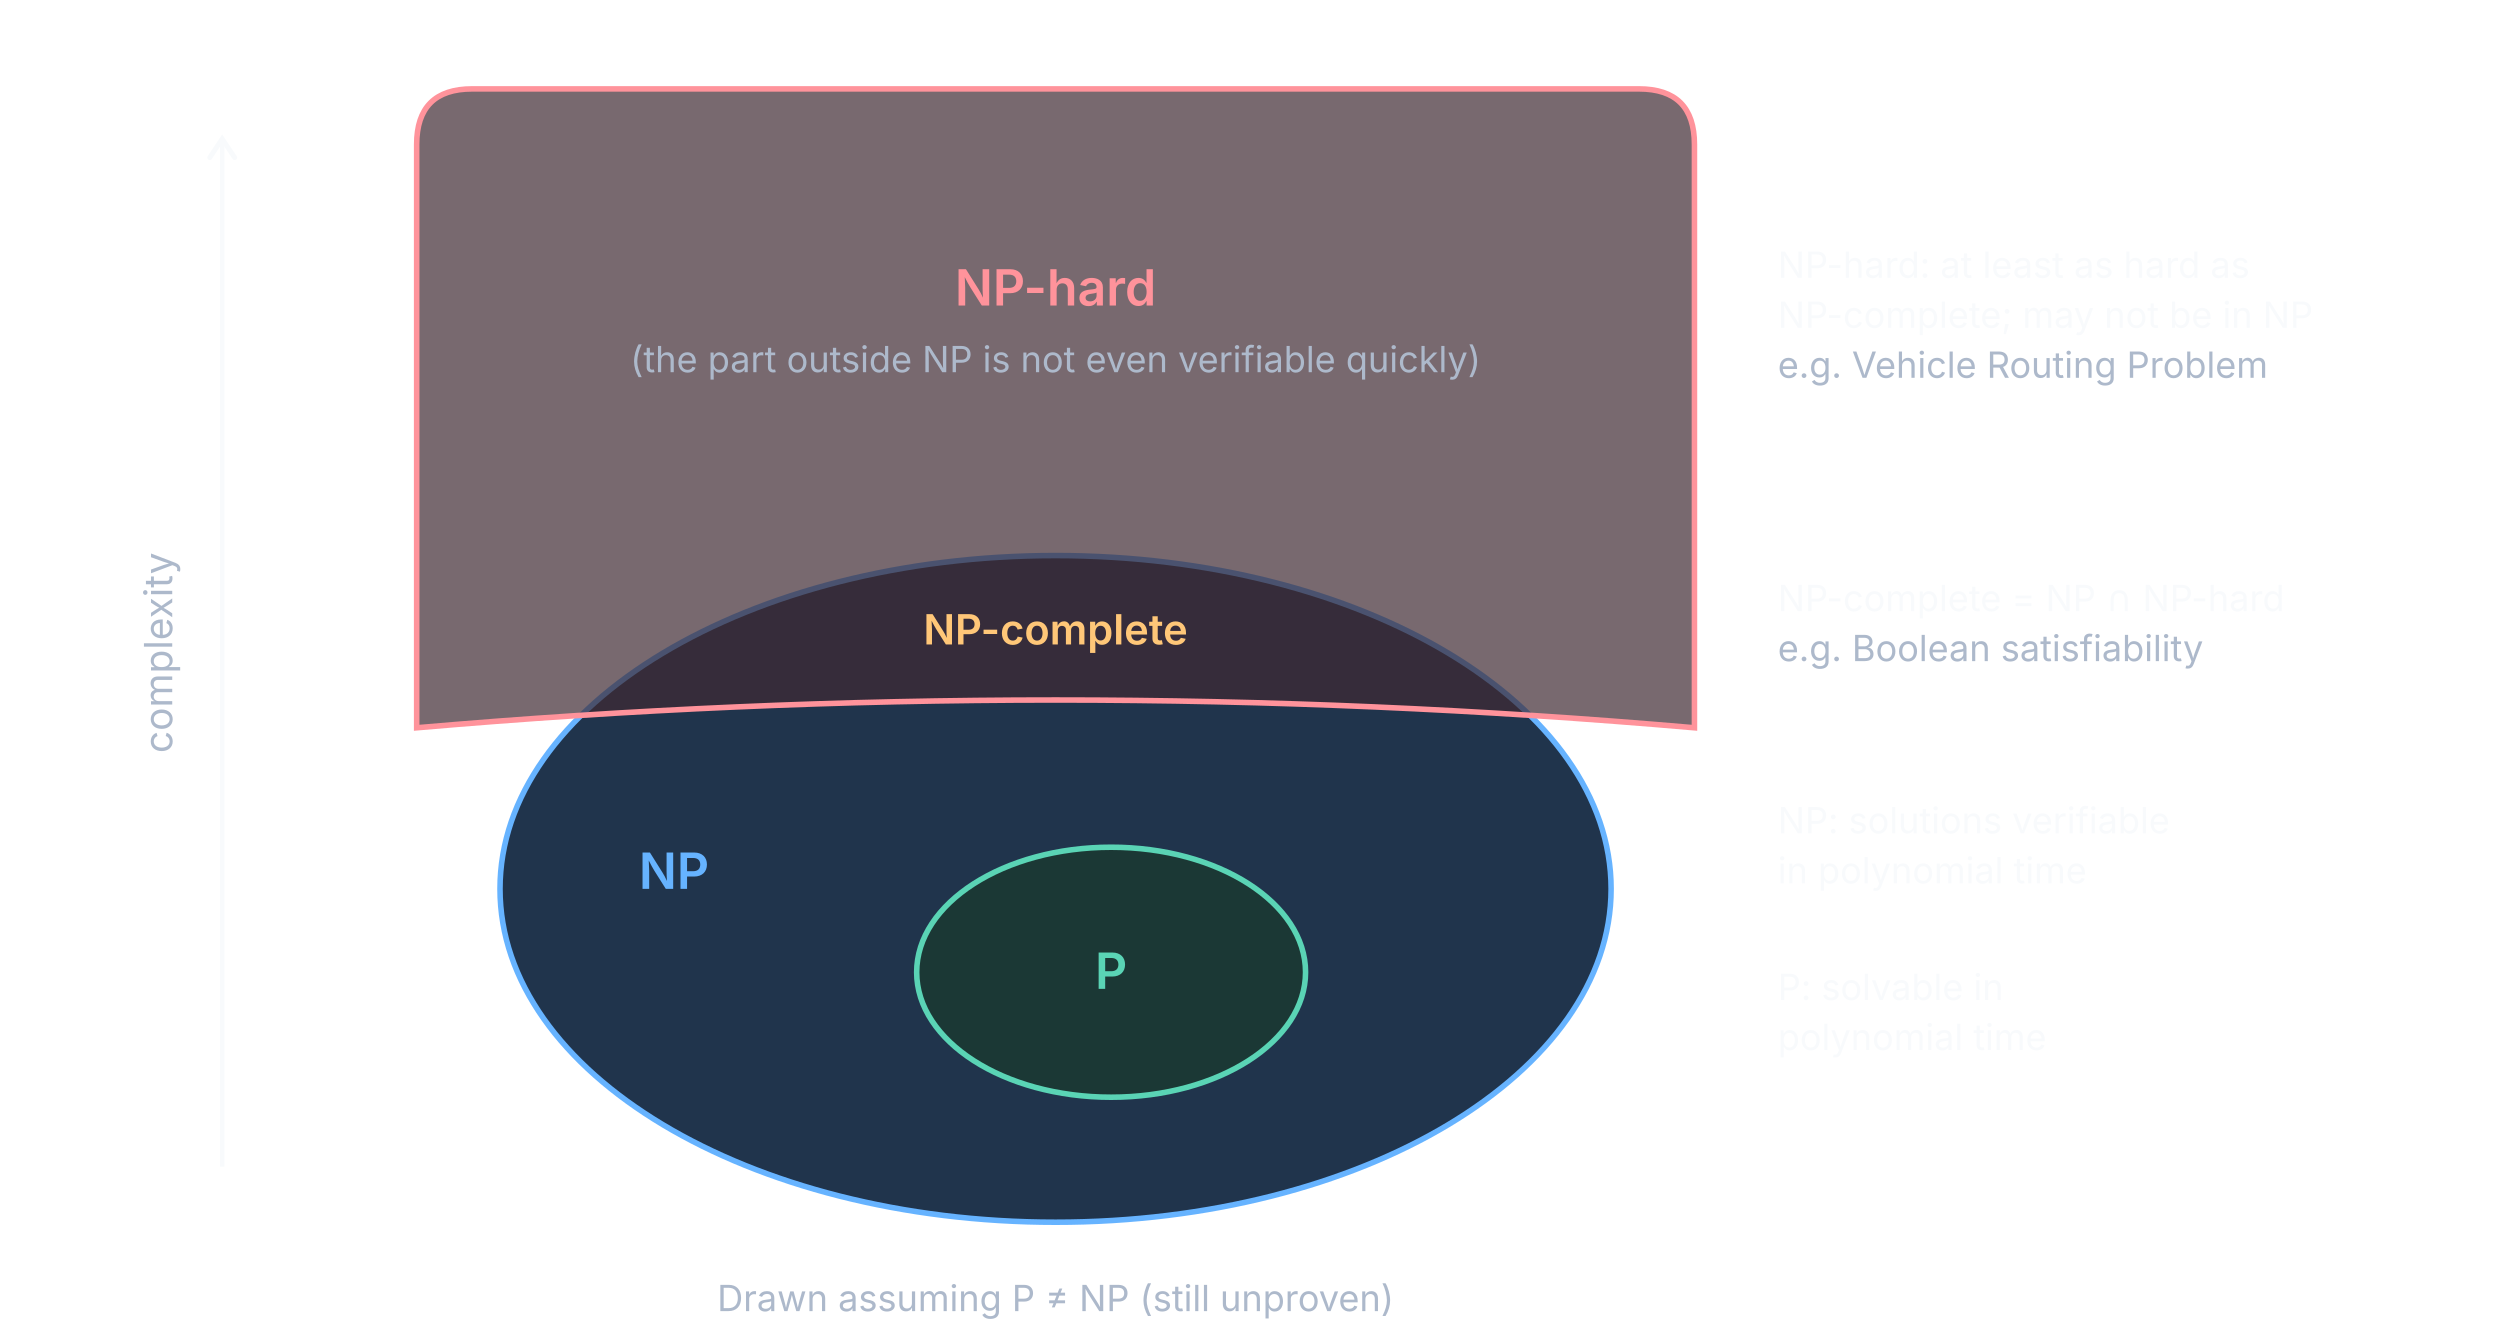
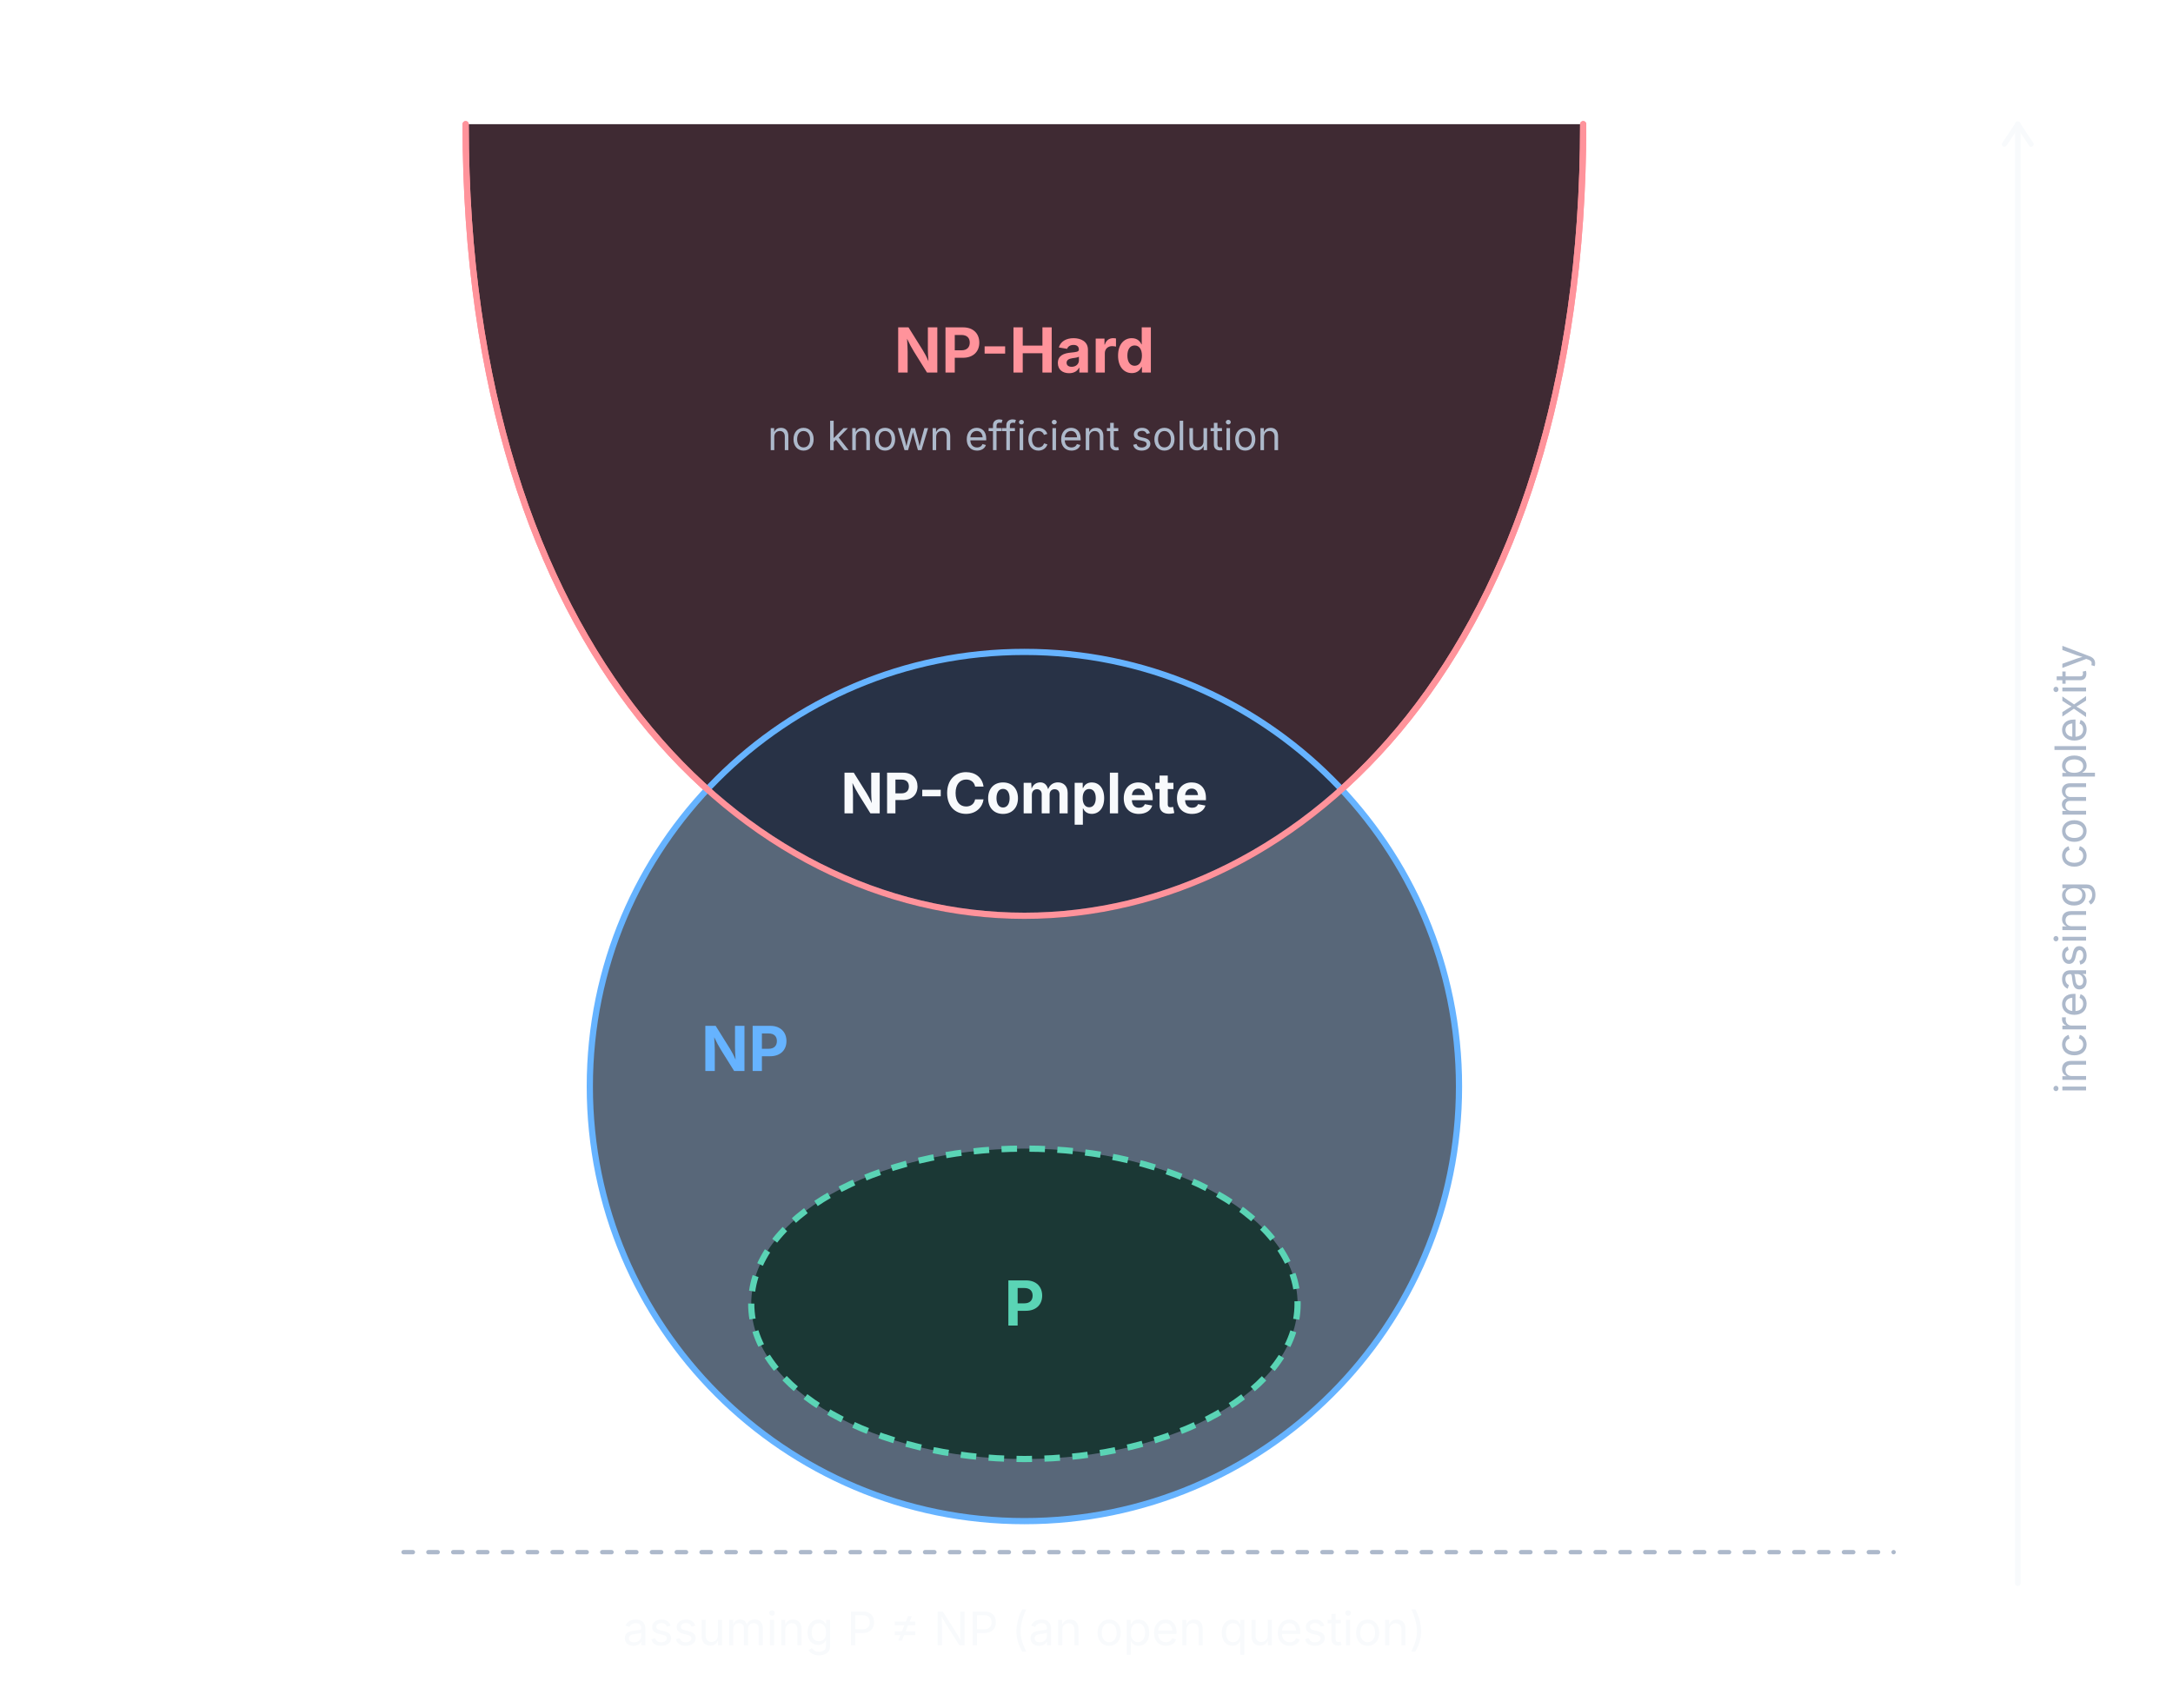
- <svg xmlns="http://www.w3.org/2000/svg" width="100%" viewBox="0 0 900 480" role="img">
+ <svg xmlns="http://www.w3.org/2000/svg" width="100%" viewBox="0 0 700 550" role="img">
  <defs>
-     <marker id="mw" viewBox="0 0 10 10" refX="8" refY="5" markerWidth="7" markerHeight="7" orient="auto-start-reverse">
-       <path d="M2 1L8 5L2 9" fill="none" stroke="#f8fafc" stroke-width="1.6" stroke-linecap="round" />
+     <marker id="a-blue" viewBox="0 0 10 10" refX="8" refY="5" markerWidth="6" markerHeight="6" orient="auto-start-reverse">
+       <path d="M2 1L8 5L2 9" fill="none" stroke="#66b3ff" stroke-width="1.5" stroke-linecap="round" stroke-linejoin="round" />
+     </marker>
+     <marker id="a-violet" viewBox="0 0 10 10" refX="8" refY="5" markerWidth="6" markerHeight="6" orient="auto-start-reverse">
+       <path d="M2 1L8 5L2 9" fill="none" stroke="#b89aff" stroke-width="1.5" stroke-linecap="round" stroke-linejoin="round" />
+     </marker>
+     <marker id="a-teal" viewBox="0 0 10 10" refX="8" refY="5" markerWidth="6" markerHeight="6" orient="auto-start-reverse">
+       <path d="M2 1L8 5L2 9" fill="none" stroke="#5ad4b5" stroke-width="1.5" stroke-linecap="round" stroke-linejoin="round" />
+     </marker>
+     <marker id="a-amber" viewBox="0 0 10 10" refX="8" refY="5" markerWidth="6" markerHeight="6" orient="auto-start-reverse">
+       <path d="M2 1L8 5L2 9" fill="none" stroke="#ffc778" stroke-width="1.5" stroke-linecap="round" stroke-linejoin="round" />
+     </marker>
+     <marker id="a-coral" viewBox="0 0 10 10" refX="8" refY="5" markerWidth="6" markerHeight="6" orient="auto-start-reverse">
+       <path d="M2 1L8 5L2 9" fill="none" stroke="#ff939b" stroke-width="1.5" stroke-linecap="round" stroke-linejoin="round" />
+     </marker>
+     <marker id="a-muted" viewBox="0 0 10 10" refX="8" refY="5" markerWidth="6" markerHeight="6" orient="auto-start-reverse">
+       <path d="M2 1L8 5L2 9" fill="none" stroke="#adb9cb" stroke-width="1.5" stroke-linecap="round" stroke-linejoin="round" />
+     </marker>
+     <marker id="a-white" viewBox="0 0 10 10" refX="8" refY="5" markerWidth="6" markerHeight="6" orient="auto-start-reverse">
+       <path d="M2 1L8 5L2 9" fill="none" stroke="#f8fafc" stroke-width="1.5" stroke-linecap="round" stroke-linejoin="round" />
    </marker>
  </defs>
-   <g font-family="Inter, ui-sans-serif, system-ui, -apple-system, BlinkMacSystemFont, Segoe UI, sans-serif">
-     <ellipse cx="380" cy="320" rx="200" ry="120" fill="#20344c" stroke="#66b3ff" stroke-width="2" />
-     <path d="M150 262 Q380 242 610 262 L610 52 Q610 32 590 32 L170 32 Q150 32 150 52 Z" fill="#3f2a33" fill-opacity="0.7" stroke="#ff939b" stroke-width="2" />
-     <text x="380" y="110" text-anchor="middle" font-size="18" font-weight="600" fill="#ff939b">NP-hard</text>
-     <text x="380" y="134" text-anchor="middle" font-size="13" fill="#adb9cb">(the part outside NP is not even verifiable quickly)</text>
-     <text x="380" y="232" text-anchor="middle" font-size="15" font-weight="600" fill="#ffc778">NP-complete</text>
-     <text x="230" y="320" font-size="18" font-weight="600" fill="#66b3ff">NP</text>
-     <ellipse cx="400" cy="350" rx="70" ry="45" fill="#1b3835" stroke="#5ad4b5" stroke-width="2" />
-     <text x="400" y="356" text-anchor="middle" font-size="18" font-weight="600" fill="#5ad4b5">P</text>
-     <line x1="80" y1="420" x2="80" y2="50" stroke="#f8fafc" stroke-width="1.6" marker-end="url(#mw)" />
-     <text x="62" y="235" text-anchor="middle" font-size="14" fill="#adb9cb" transform="rotate(-90 62 235)">complexity</text>
-     <g font-size="13" fill="#f8fafc">
-       <text x="640" y="100">NP-hard: at least as hard as</text>
-       <text x="640" y="118">NP-complete; may not be in NP</text>
-       <text x="640" y="136" fill="#adb9cb">e.g. Vehicle Routing Problem</text>
-       <text x="640" y="220">NP-complete = NP ∩ NP-hard</text>
-       <text x="640" y="238" fill="#adb9cb">e.g. Boolean satisfiability</text>
-       <text x="640" y="300">NP: solutions verifiable</text>
-       <text x="640" y="318">in polynomial time</text>
-       <text x="640" y="360">P: solvable in</text>
-       <text x="640" y="378">polynomial time</text>
-     </g>
-     <text x="380" y="472" text-anchor="middle" font-size="13" fill="#adb9cb">Drawn assuming P ≠ NP (still unproven)</text>
-   </g>
+   <path d="M150 40 C150 380, 510 380, 510 40" fill="#3f2a33" stroke="#ff939b" stroke-width="2" stroke-linecap="round" stroke-linejoin="round" vector-effect="non-scaling-stroke" />
+   <circle cx="330" cy="350" r="140" fill="#20344c" fill-opacity="0.75" stroke="#66b3ff" stroke-width="2" vector-effect="non-scaling-stroke" />
+   <path d="M150 40 C150 380, 510 380, 510 40" fill="none" stroke="#ff939b" stroke-width="2" stroke-linecap="round" stroke-linejoin="round" vector-effect="non-scaling-stroke" />
+   <ellipse cx="330" cy="420" rx="88" ry="50" fill="#1b3835" stroke="#5ad4b5" stroke-width="2" stroke-dasharray="5 4" vector-effect="non-scaling-stroke" />
+   <text x="330" y="120" font-family="Inter, ui-sans-serif, system-ui, -apple-system, BlinkMacSystemFont, Segoe UI, sans-serif" font-size="20" fill="#ff939b" text-anchor="middle" font-weight="700">NP-Hard</text>
+   <text x="330" y="145" font-family="Inter, ui-sans-serif, system-ui, -apple-system, BlinkMacSystemFont, Segoe UI, sans-serif" font-size="13" fill="#adb9cb" text-anchor="middle" font-weight="normal">no known efficient solution</text>
+   <text x="330" y="262" font-family="Inter, ui-sans-serif, system-ui, -apple-system, BlinkMacSystemFont, Segoe UI, sans-serif" font-size="18" fill="#f8fafc" text-anchor="middle" font-weight="700">NP-Complete</text>
+   <text x="240" y="345" font-family="Inter, ui-sans-serif, system-ui, -apple-system, BlinkMacSystemFont, Segoe UI, sans-serif" font-size="20" fill="#66b3ff" text-anchor="middle" font-weight="700">NP</text>
+   <text x="330" y="427" font-family="Inter, ui-sans-serif, system-ui, -apple-system, BlinkMacSystemFont, Segoe UI, sans-serif" font-size="20" fill="#5ad4b5" text-anchor="middle" font-weight="700">P</text>
+   <line x1="130.0" y1="500.0" x2="610.0" y2="500.0" stroke="#adb9cb" stroke-width="1.4" stroke-linecap="round" vector-effect="non-scaling-stroke" stroke-dasharray="3 5" />
+   <line x1="650.0" y1="510.0" x2="650.0" y2="40.0" stroke="#f8fafc" stroke-width="1.8" stroke-linecap="round" vector-effect="non-scaling-stroke" marker-end="url(#a-white)" />
+   <text x="672" y="280" font-family="Inter, ui-sans-serif, system-ui, -apple-system, BlinkMacSystemFont, Segoe UI, sans-serif" font-size="14" fill="#adb9cb" text-anchor="middle" font-weight="normal" transform="rotate(-90 672 280)">increasing complexity</text>
+   <text x="330" y="530" font-family="Inter, ui-sans-serif, system-ui, -apple-system, BlinkMacSystemFont, Segoe UI, sans-serif" font-size="15" fill="#f8fafc" text-anchor="middle" font-weight="normal">assuming P ≠ NP (an open question)</text>
</svg>
